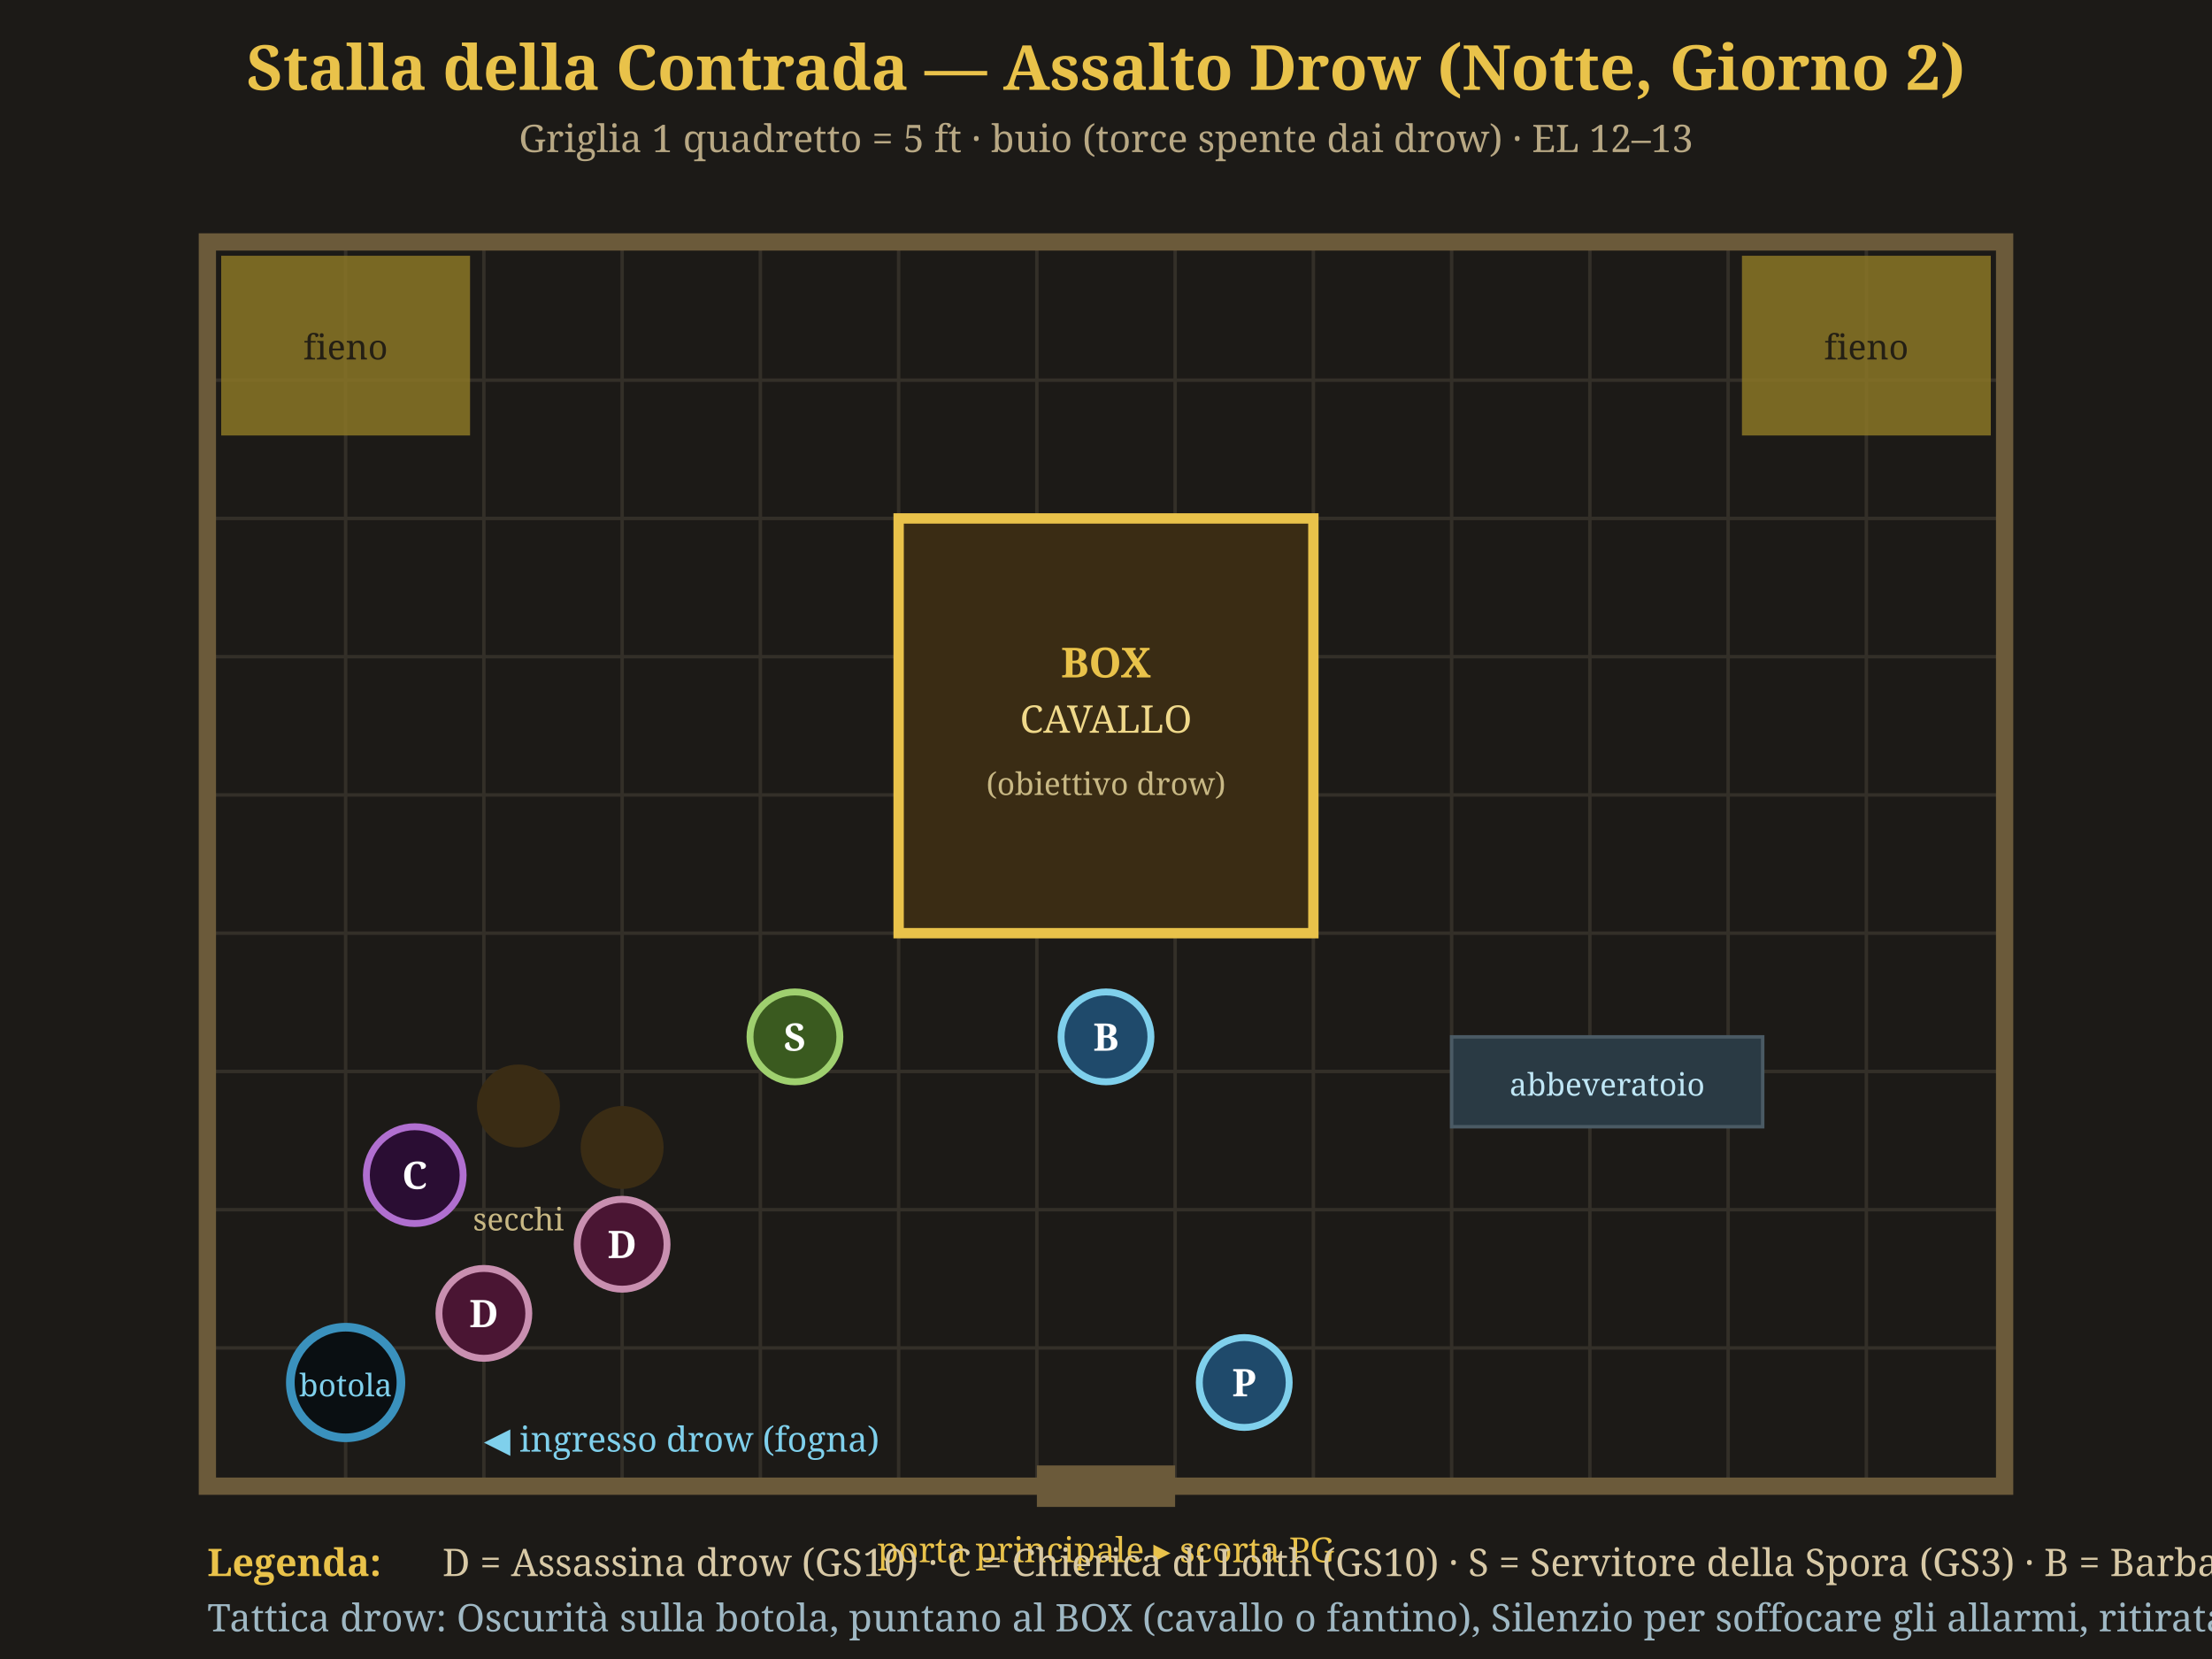
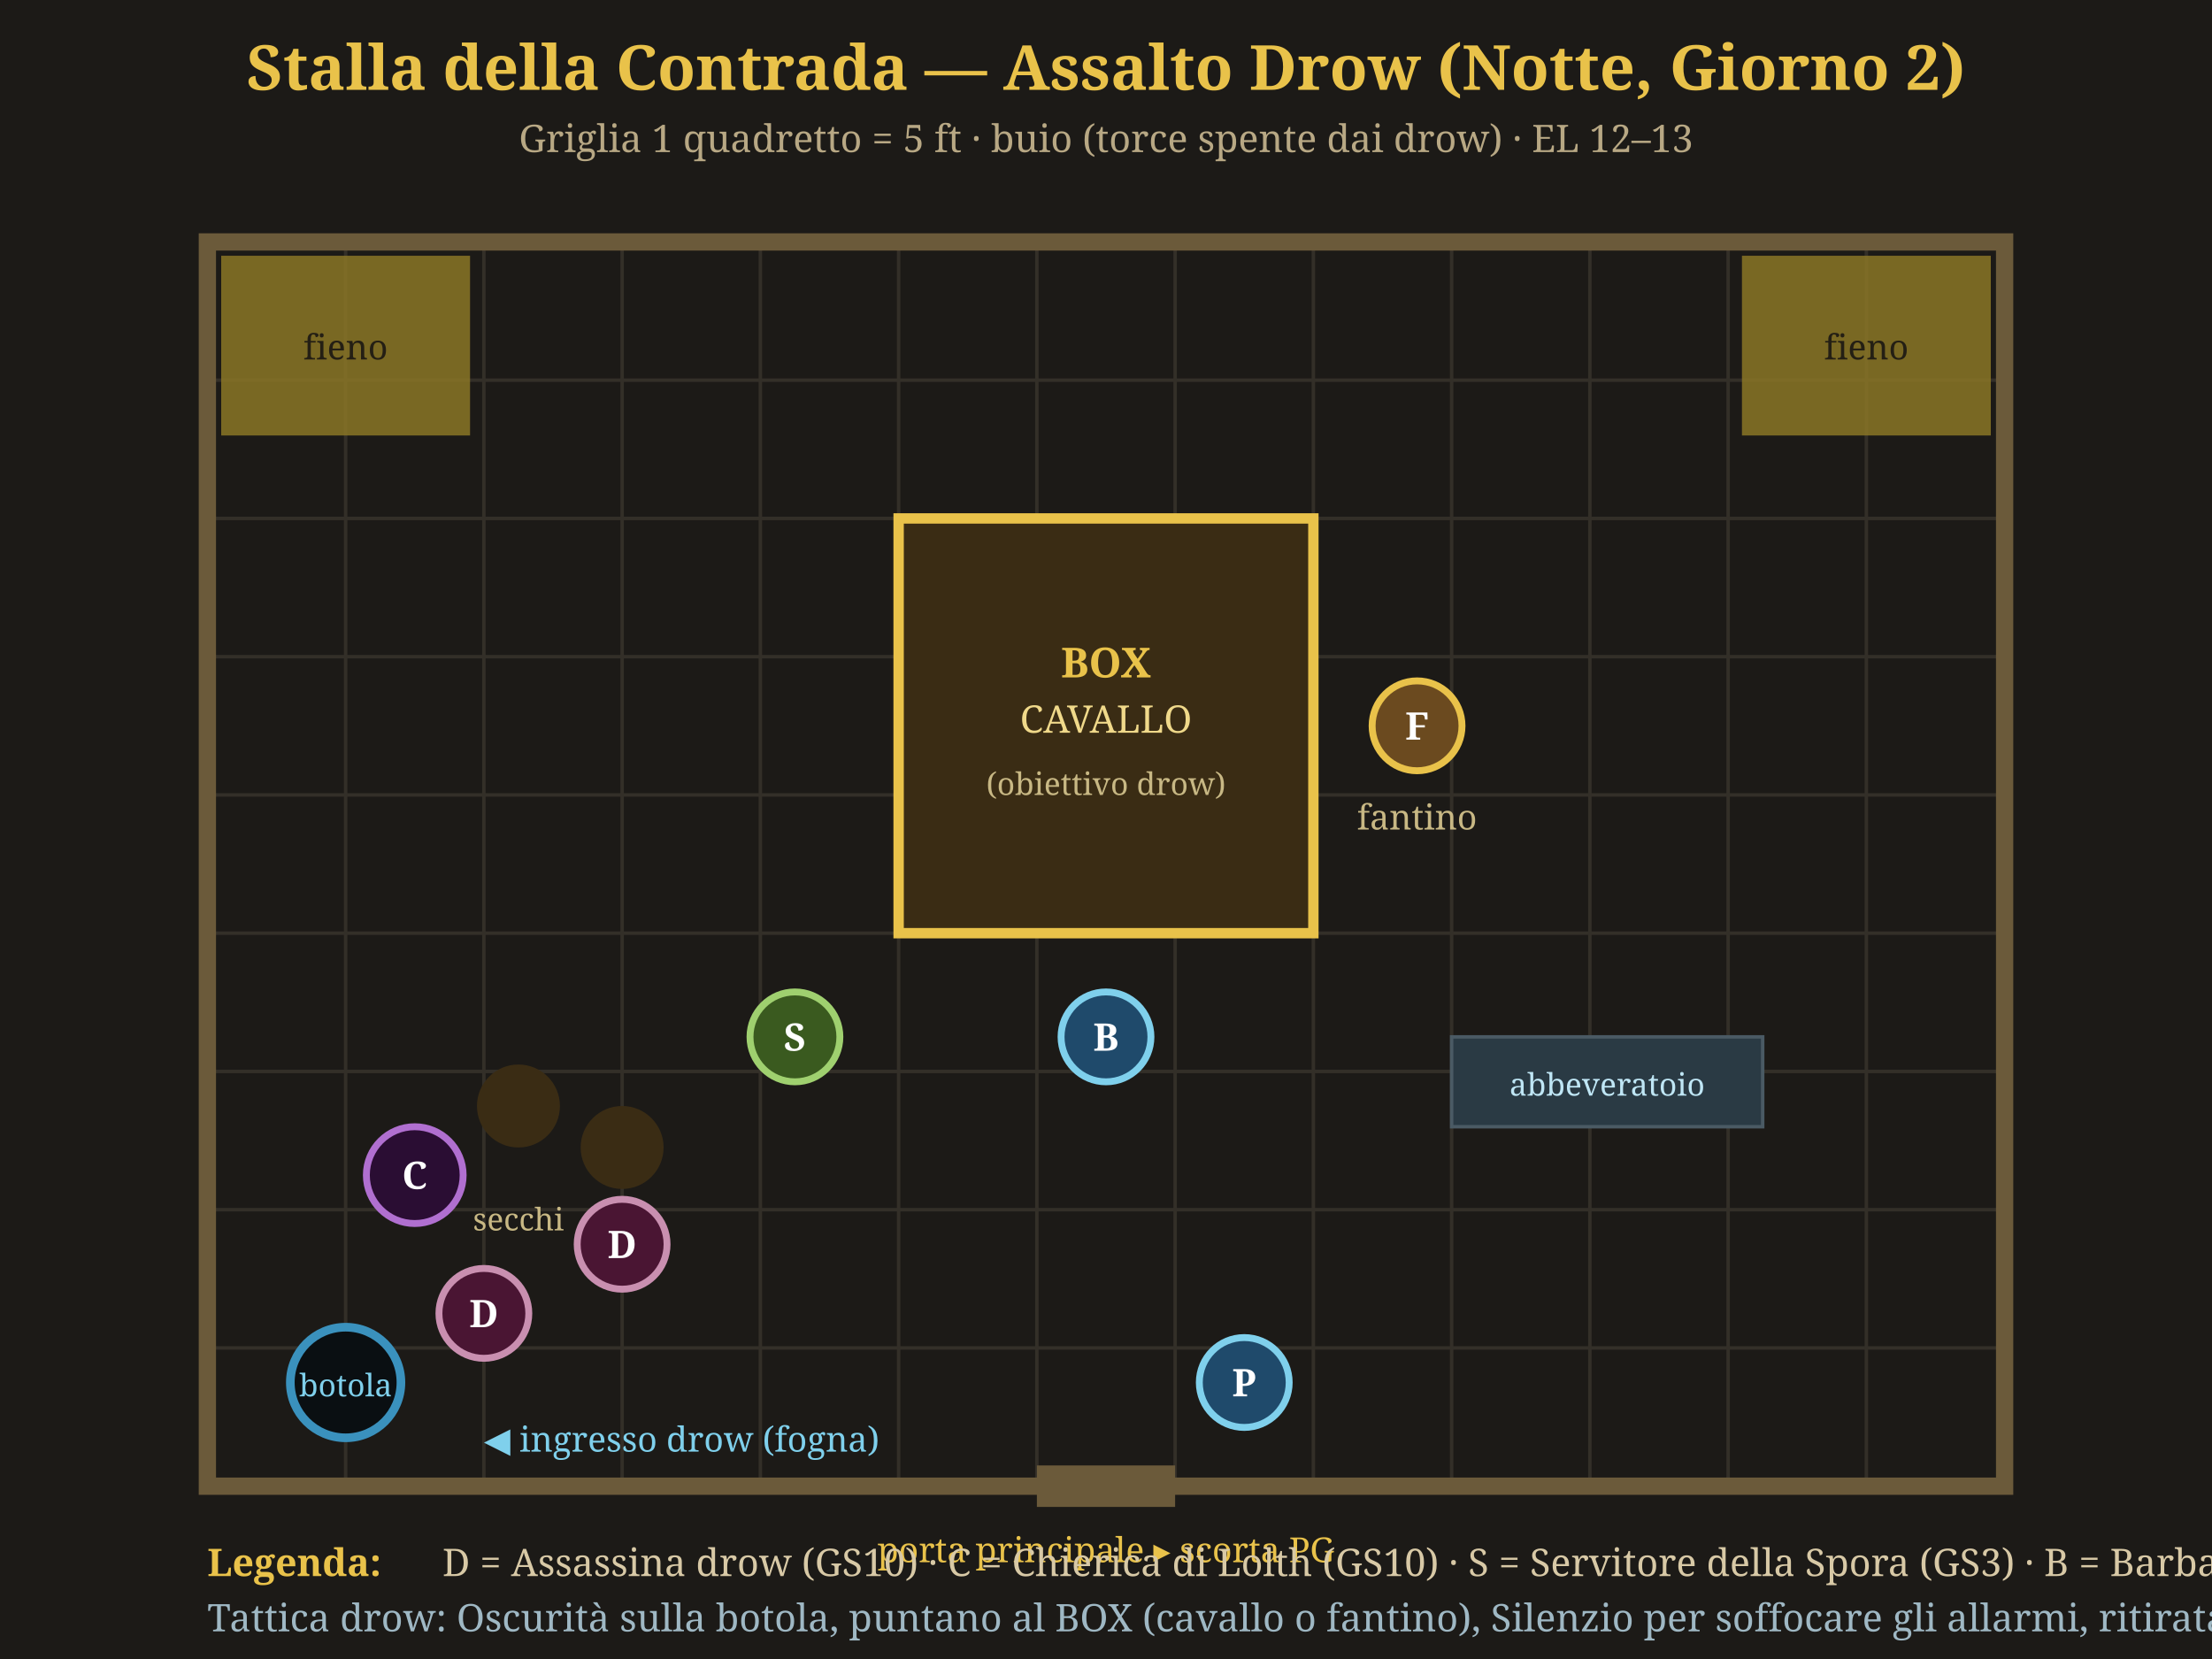
<svg xmlns="http://www.w3.org/2000/svg" viewBox="0 0 640 480" width="640" height="480" role="img" aria-label="Stalla della contrada — mappa tattica dell'assalto drow (Giorno 2, notte)">
  <rect width="640" height="480" fill="#1c1a17" />
  <text x="320" y="26" font-family="Georgia,serif" font-size="18" text-anchor="middle" font-weight="bold" fill="#e9c24a">Stalla della Contrada — Assalto Drow (Notte, Giorno 2)</text>
  <text x="320" y="44" font-family="Georgia,serif" font-size="11" text-anchor="middle" fill="#b8a884">Griglia 1 quadretto = 5 ft · buio (torce spente dai drow) · EL 12–13</text>
  <g stroke="#2e2a24" stroke-width="1">
    <g id="v" />
  </g>
  <g stroke="#332f28" stroke-width="1">
    <path d="M60 70 V430 M100 70 V430 M140 70 V430 M180 70 V430 M220 70 V430 M260 70 V430 M300 70 V430 M340 70 V430 M380 70 V430 M420 70 V430 M460 70 V430 M500 70 V430 M540 70 V430 M580 70 V430" />
    <path d="M60 70 H580 M60 110 H580 M60 150 H580 M60 190 H580 M60 230 H580 M60 270 H580 M60 310 H580 M60 350 H580 M60 390 H580 M60 430 H580" />
  </g>
  <rect x="60" y="70" width="520" height="360" fill="none" stroke="#6b5a3a" stroke-width="5" />
  <g fill="#8a7526" opacity="0.85">
    <rect x="64" y="74" width="72" height="52" />
    <rect x="504" y="74" width="72" height="52" />
  </g>
  <text x="100" y="104" font-family="Georgia,serif" font-size="10" fill="#241f14" text-anchor="middle">fieno</text>
  <text x="540" y="104" font-family="Georgia,serif" font-size="10" fill="#241f14" text-anchor="middle">fieno</text>
  <rect x="260" y="150" width="120" height="120" fill="#3a2c14" stroke="#e9c24a" stroke-width="3" />
  <text x="320" y="196" font-family="Georgia,serif" font-size="12" fill="#e9c24a" text-anchor="middle" font-weight="bold">BOX</text>
  <text x="320" y="212" font-family="Georgia,serif" font-size="11" fill="#f0d98a" text-anchor="middle">CAVALLO</text>
  <text x="320" y="230" font-family="Georgia,serif" font-size="9" fill="#c8b884" text-anchor="middle">(obiettivo drow)</text>
+   <text x="410" y="240" font-family="Georgia,serif" font-size="10" fill="#c8b884" text-anchor="middle">fantino</text>
  <rect x="420" y="300" width="90" height="26" fill="#2a3a44" stroke="#4a5a64" />
  <text x="465" y="317" font-family="Georgia,serif" font-size="9" fill="#bfe6f5" text-anchor="middle">abbeveratoio</text>
  <g fill="#3a2c14">
    <circle cx="150" cy="320" r="12" />
    <circle cx="180" cy="332" r="12" />
  </g>
  <text x="150" y="356" font-family="Georgia,serif" font-size="9" fill="#c8b884" text-anchor="middle">secchi</text>
  <circle cx="100" cy="400" r="16" fill="#0a0f12" stroke="#3a91bd" stroke-width="2.5" />
  <text x="100" y="404" font-family="Georgia,serif" font-size="9" fill="#7fd0ec" text-anchor="middle">botola</text>
  <text x="140" y="420" font-family="Georgia,serif" font-size="10" fill="#7fd0ec">◀ ingresso drow (fogna)</text>
  <rect x="300" y="424" width="40" height="12" fill="#6b5a3a" />
  <text x="320" y="452" font-family="Georgia,serif" font-size="10" fill="#e9c24a" text-anchor="middle">porta principale ▸ scorta PG</text>
  <g font-family="Georgia,serif" font-size="11" font-weight="bold" text-anchor="middle">
    <circle cx="140" cy="380" r="13" fill="#4a1533" stroke="#c98fb0" stroke-width="2" />
    <text x="140" y="384" fill="#fff">D</text>
    <circle cx="180" cy="360" r="13" fill="#4a1533" stroke="#c98fb0" stroke-width="2" />
    <text x="180" y="364" fill="#fff">D</text>
    <circle cx="120" cy="340" r="14" fill="#2a0d33" stroke="#b06fd0" stroke-width="2" />
    <text x="120" y="344" fill="#fff">C</text>
    <circle cx="230" cy="300" r="13" fill="#3a5a1f" stroke="#9fd06f" stroke-width="2" />
    <text x="230" y="304" fill="#fff">S</text>
  </g>
  <g font-family="Georgia,serif" font-size="11" font-weight="bold" text-anchor="middle">
    <circle cx="320" cy="300" r="13" fill="#1f4a6b" stroke="#7fd0ec" stroke-width="2" />
    <text x="320" y="304" fill="#fff">B</text>
    <circle cx="360" cy="400" r="13" fill="#1f4a6b" stroke="#7fd0ec" stroke-width="2" />
    <text x="360" y="404" fill="#fff">P</text>
+     <circle cx="410" cy="210" r="13" fill="#6b4a1f" stroke="#e9c24a" stroke-width="2" />
+     <text x="410" y="214" fill="#fff">F</text>
  </g>
  <g font-family="Georgia,serif" font-size="11" fill="#d8c9a6">
    <text x="60" y="456" font-weight="bold" fill="#e9c24a">Legenda:</text>
-     <text x="128" y="456">D = Assassina drow (GS10) · C = Chierica di Lolth (GS10) · S = Servitore della Spora (GS3) · B = Barbaresco PG · P = scorta PG</text>
+     <text x="128" y="456">D = Assassina drow (GS10) · C = Chierica di Lolth (GS10) · S = Servitore della Spora (GS3) · B = Barbaresco · P = scorta PG · F = fantino</text>
    <text x="60" y="472" fill="#9fb8c4">Tattica drow: Oscurità sulla botola, puntano al BOX (cavallo o fantino), Silenzio per soffocare gli allarmi, ritirata in fogna se scoperti. Catturarne uno vivo = intel Fase 0 + −1 clock Sonjak.</text>
  </g>
</svg>
